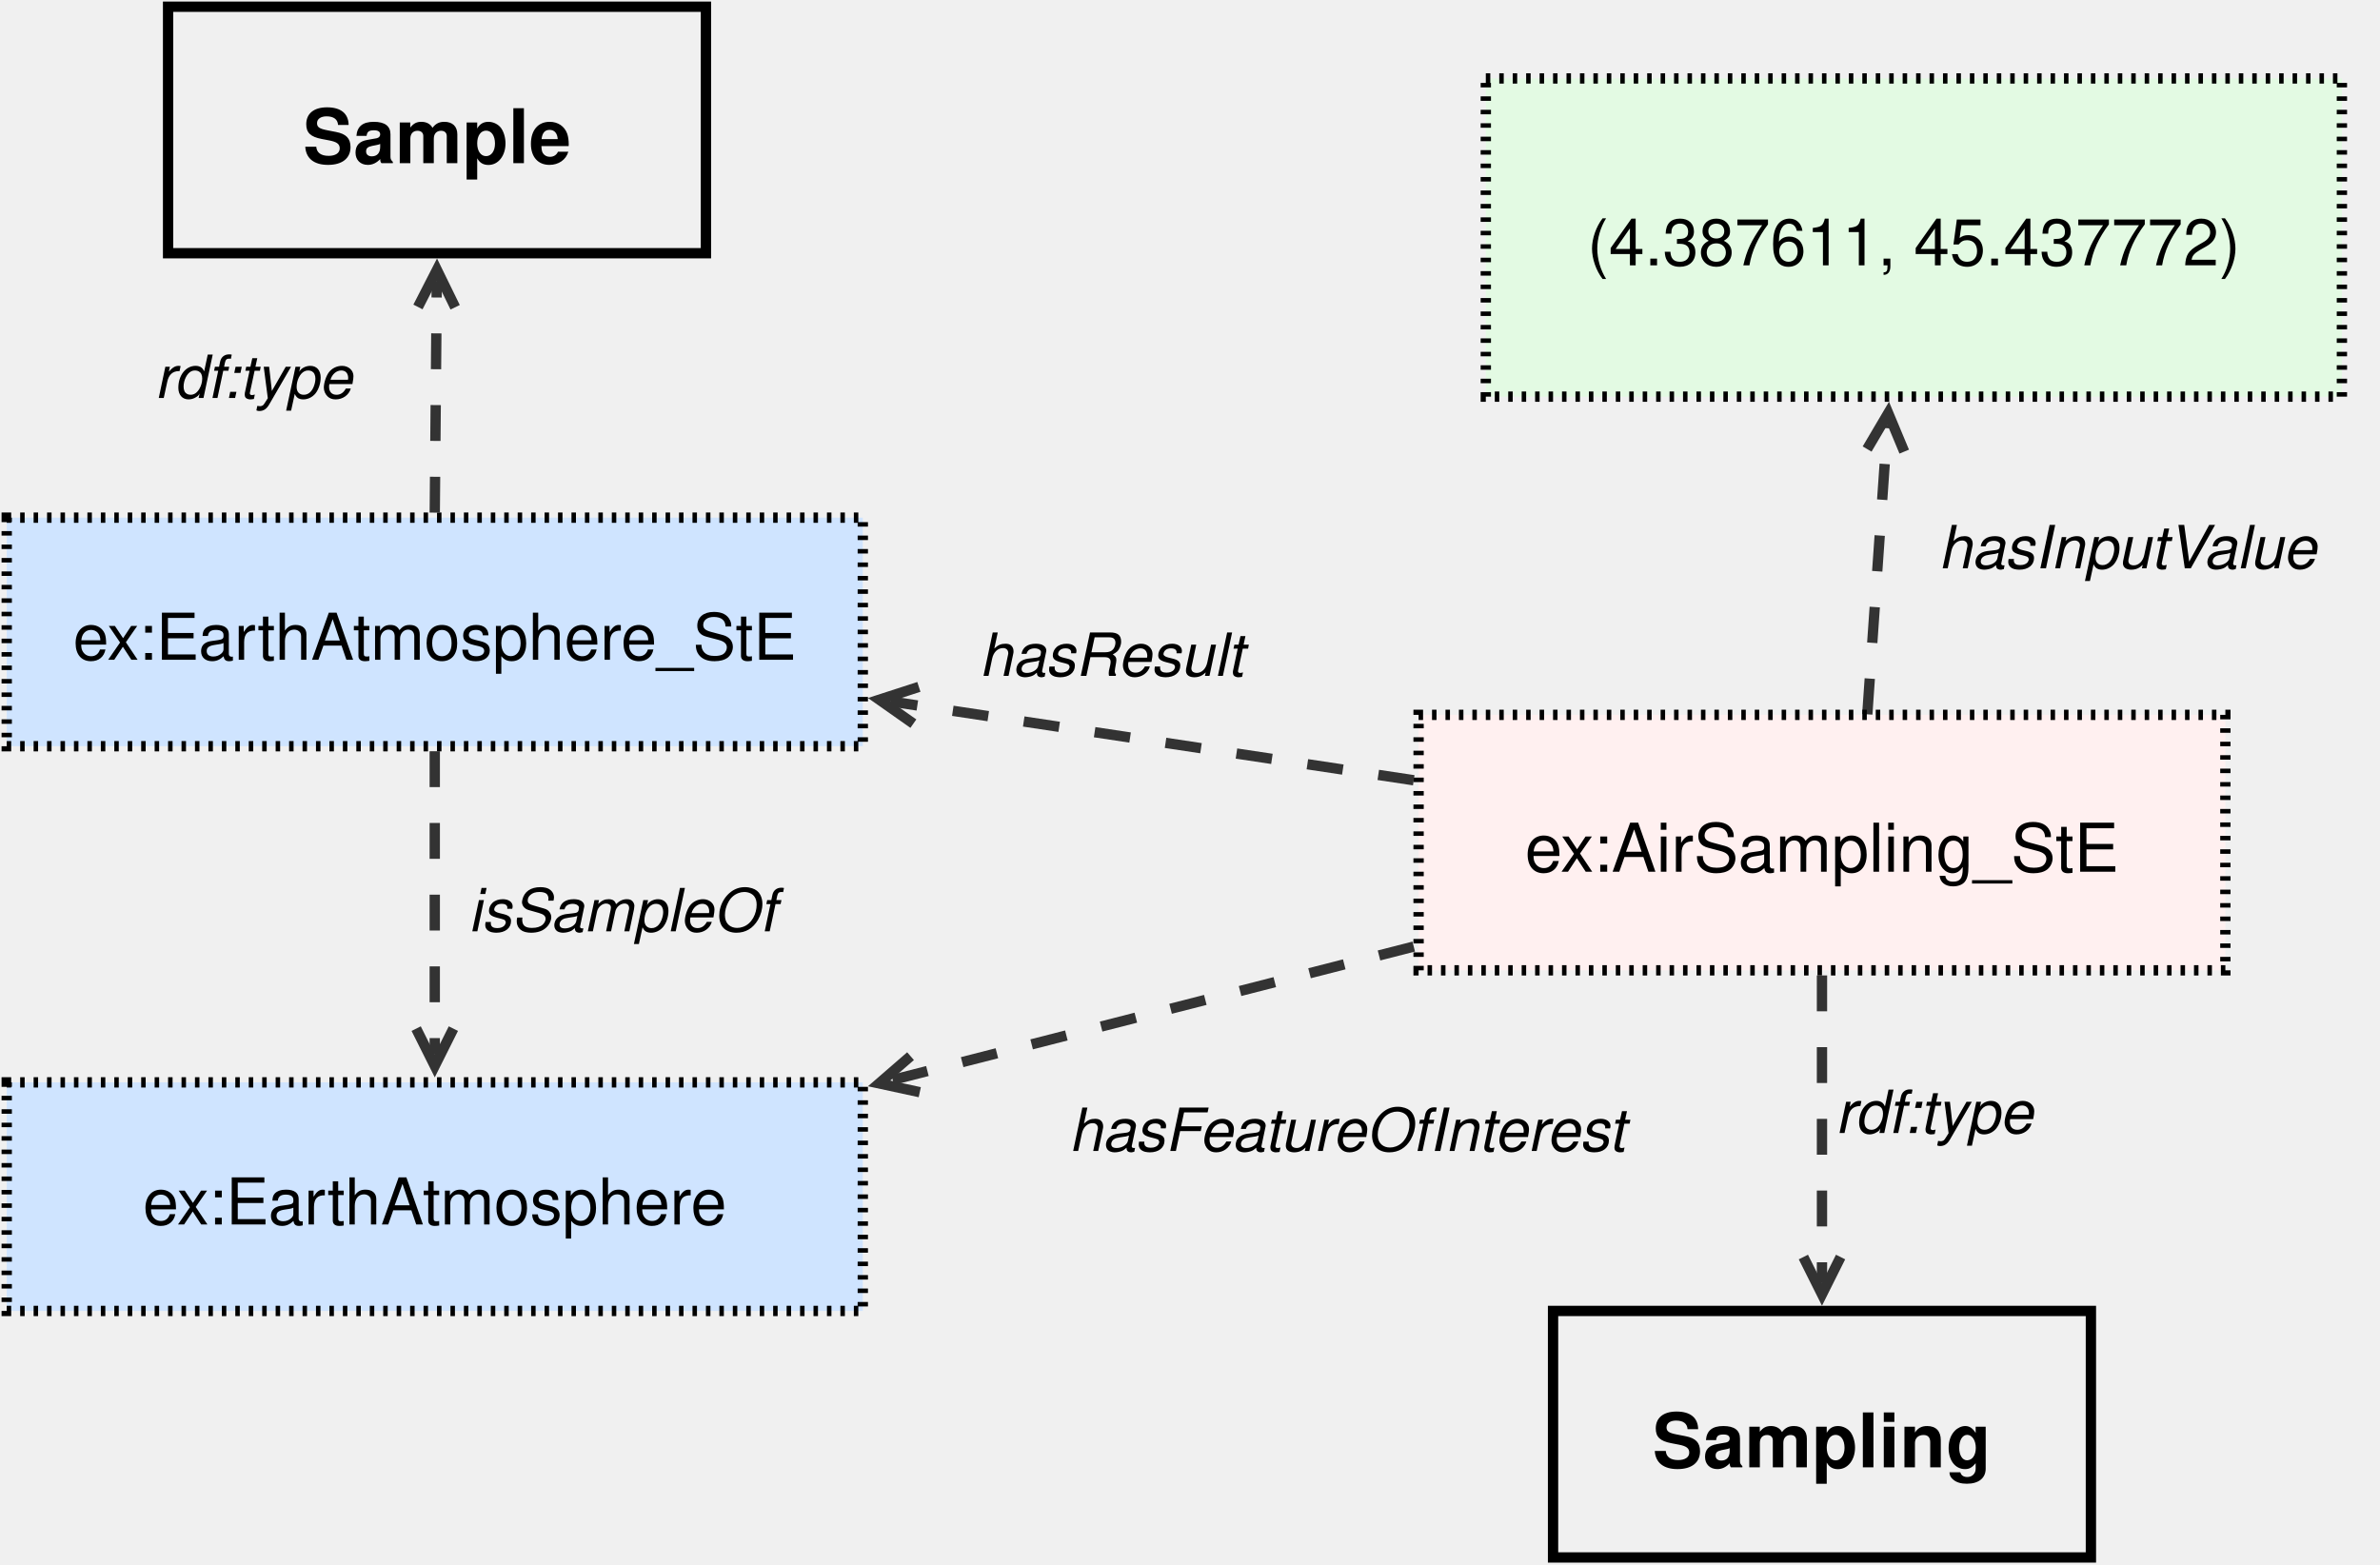
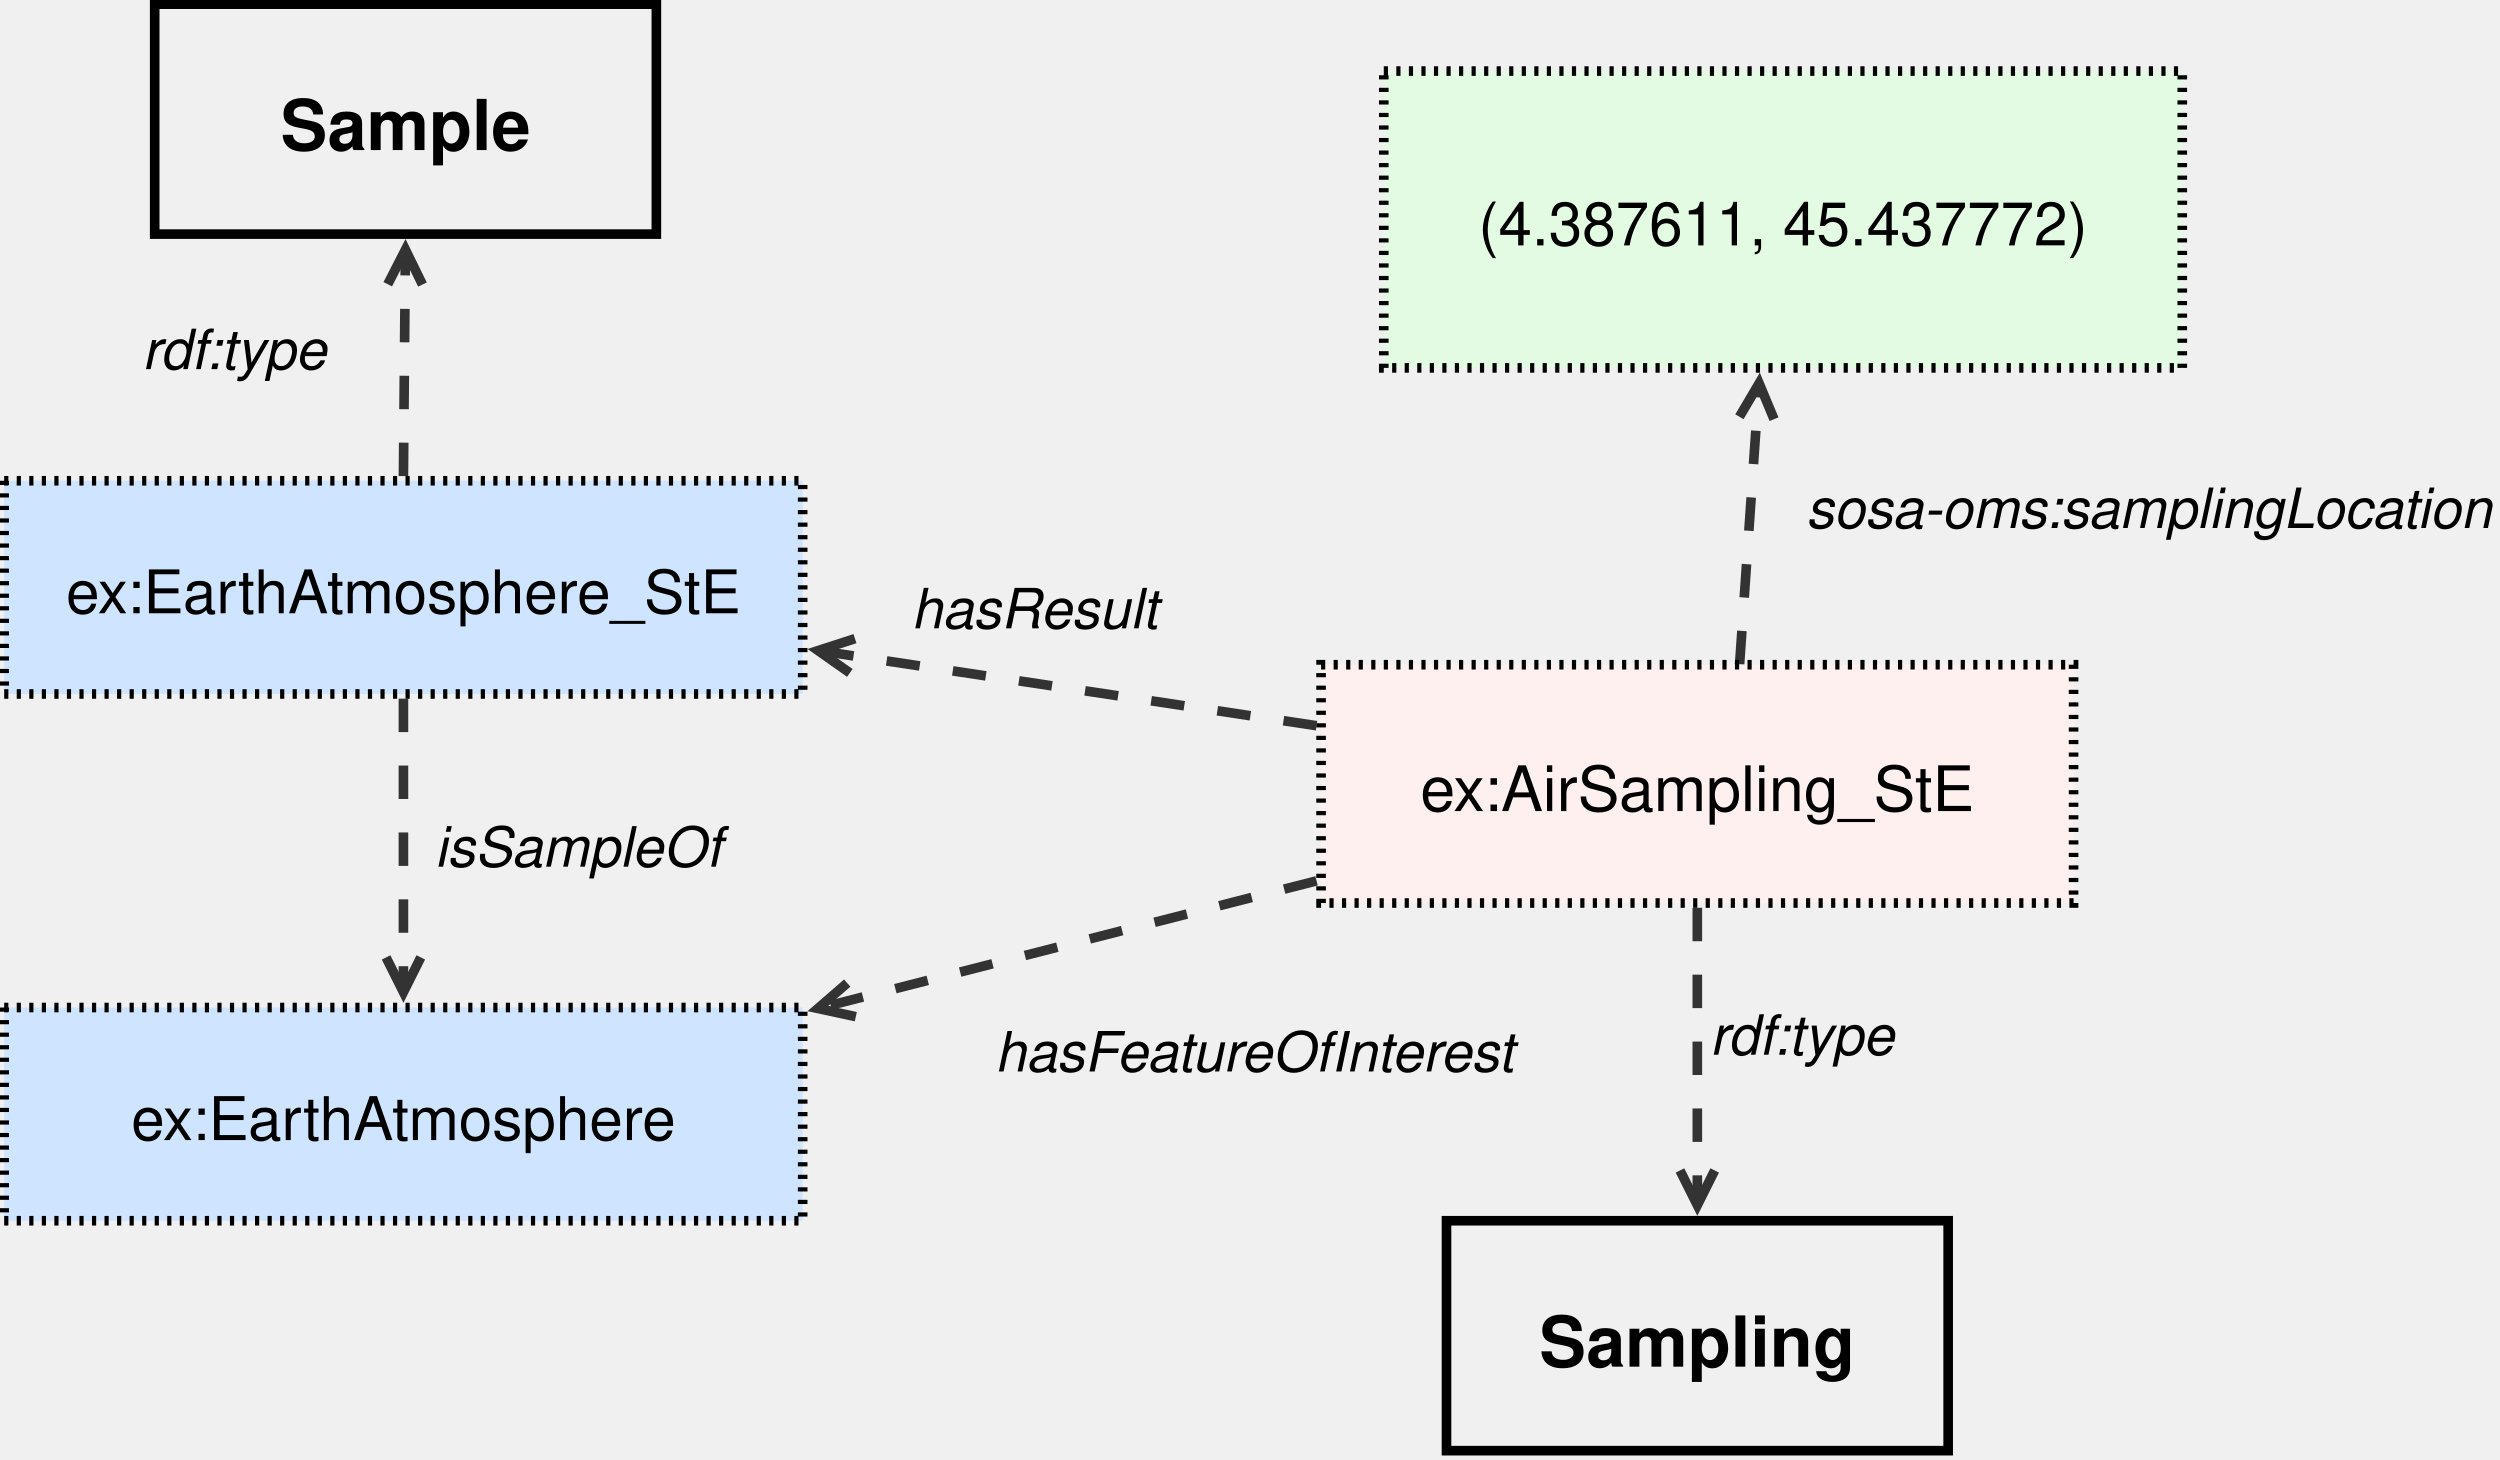
- <svg xmlns="http://www.w3.org/2000/svg" style="background: transparent; background-color: transparent; color-scheme: light dark;" version="1.1" width="531px" height="349px" viewBox="-0.5 -0.5 531 349" content="&lt;mxfile host=&quot;Electron&quot; agent=&quot;Mozilla/5.0 (Windows NT 10.0; Win64; x64) AppleWebKit/537.36 (KHTML, like Gecko) draw.io/28.0.4 Chrome/138.0.72.97 Electron/37.2.1 Safari/537.36&quot; version=&quot;28.0.4&quot;&gt;&#10;  &lt;diagram name=&quot;Page-1&quot; id=&quot;sWogWxQLk9Eq-poedyoj&quot;&gt;&#10;    &lt;mxGraphModel dx=&quot;1270&quot; dy=&quot;1784&quot; grid=&quot;1&quot; gridSize=&quot;10&quot; guides=&quot;1&quot; tooltips=&quot;1&quot; connect=&quot;1&quot; arrows=&quot;1&quot; fold=&quot;1&quot; page=&quot;1&quot; pageScale=&quot;1&quot; pageWidth=&quot;1169&quot; pageHeight=&quot;827&quot; math=&quot;0&quot; shadow=&quot;0&quot;&gt;&#10;      &lt;root&gt;&#10;        &lt;mxCell id=&quot;0&quot; /&gt;&#10;        &lt;mxCell id=&quot;1&quot; parent=&quot;0&quot; /&gt;&#10;        &lt;mxCell id=&quot;tXF84uA-3AjtQh023G1f-1&quot; value=&quot;&amp;lt;font&amp;gt;ex:EarthAtmosphere_StE&amp;lt;/font&amp;gt;&quot; style=&quot;html=1;overflow=block;blockSpacing=1;whiteSpace=wrap;fontSize=14.4;fontFamily=Helvetica;fontColor=default;align=center;spacing=0;strokeOpacity=100;fillOpacity=100;fillColor=#cfe4ff;dashed=1;fixDash=1;dashPattern=1 2;strokeWidth=2.3;convertToSvg=1;&quot; parent=&quot;1&quot; vertex=&quot;1&quot;&gt;&#10;          &lt;mxGeometry x=&quot;260&quot; y=&quot;-596&quot; width=&quot;191&quot; height=&quot;51&quot; as=&quot;geometry&quot; /&gt;&#10;        &lt;/mxCell&gt;&#10;        &lt;mxCell id=&quot;tXF84uA-3AjtQh023G1f-2&quot; value=&quot;Sample&quot; style=&quot;html=1;overflow=block;blockSpacing=1;whiteSpace=wrap;fontSize=16.8;fontColor=default;fontStyle=1;align=center;spacing=0;strokeOpacity=100;fillOpacity=0;fillColor=#000000;strokeWidth=2.3;convertToSvg=1;fontFamily=Helvetica;&quot; parent=&quot;1&quot; vertex=&quot;1&quot;&gt;&#10;          &lt;mxGeometry x=&quot;296&quot; y=&quot;-710&quot; width=&quot;120&quot; height=&quot;55&quot; as=&quot;geometry&quot; /&gt;&#10;        &lt;/mxCell&gt;&#10;        &lt;mxCell id=&quot;tXF84uA-3AjtQh023G1f-3&quot; value=&quot;rdf:type&quot; style=&quot;html=1;overflow=block;blockSpacing=1;whiteSpace=wrap;fontSize=13.3;fontStyle=2;align=left;spacing=3.8;verticalAlign=top;strokeColor=none;fillOpacity=0;fillColor=#ffffff;dashed=1;fixDash=1;dashPattern=16 6;strokeWidth=0;lucidId=A-tLJZ_WLiK6;fontColor=default;convertToSvg=1;fontFamily=Helvetica;&quot; parent=&quot;1&quot; vertex=&quot;1&quot;&gt;&#10;          &lt;mxGeometry x=&quot;290&quot; y=&quot;-638&quot; width=&quot;70&quot; height=&quot;28&quot; as=&quot;geometry&quot; /&gt;&#10;        &lt;/mxCell&gt;&#10;        &lt;mxCell id=&quot;tXF84uA-3AjtQh023G1f-4&quot; value=&quot;&quot; style=&quot;html=1;jettySize=18;whiteSpace=wrap;fontSize=13;strokeColor=#333333;strokeOpacity=100;dashed=1;fixDash=1;dashPattern=8 8;strokeWidth=2.3;rounded=0;startArrow=none;endArrow=open;exitX=0.5;exitY=-0.022;exitPerimeter=0;entryX=0.5;entryY=1.021;entryPerimeter=0;lucidId=A-tLlVsy8QA~;fontColor=default;convertToSvg=1;fontFamily=Helvetica;&quot; parent=&quot;1&quot; source=&quot;tXF84uA-3AjtQh023G1f-1&quot; target=&quot;tXF84uA-3AjtQh023G1f-2&quot; edge=&quot;1&quot;&gt;&#10;          &lt;mxGeometry width=&quot;100&quot; height=&quot;100&quot; relative=&quot;1&quot; as=&quot;geometry&quot;&gt;&#10;            &lt;Array as=&quot;points&quot; /&gt;&#10;          &lt;/mxGeometry&gt;&#10;        &lt;/mxCell&gt;&#10;        &lt;mxCell id=&quot;tXF84uA-3AjtQh023G1f-5&quot; value=&quot;&amp;lt;font&amp;gt;(4.388, 45.438)&amp;lt;/font&amp;gt;&quot; style=&quot;points=[[0.471,1.016,0]];html=1;overflow=block;blockSpacing=1;whiteSpace=wrap;fontSize=14.4;fontFamily=Helvetica;fontColor=default;align=center;spacing=0;strokeOpacity=100;fillOpacity=100;fillColor=#e3fae3;dashed=1;fixDash=1;dashPattern=1 2;strokeWidth=2.3;convertToSvg=1;&quot; parent=&quot;1&quot; vertex=&quot;1&quot;&gt;&#10;          &lt;mxGeometry x=&quot;590&quot; y=&quot;-694&quot; width=&quot;191&quot; height=&quot;71&quot; as=&quot;geometry&quot; /&gt;&#10;        &lt;/mxCell&gt;&#10;        &lt;mxCell id=&quot;tXF84uA-3AjtQh023G1f-6&quot; value=&quot;&quot; style=&quot;html=1;jettySize=18;whiteSpace=wrap;fontSize=13;strokeColor=#333333;strokeOpacity=100;dashed=1;fixDash=1;dashPattern=8 8;strokeWidth=2.3;rounded=0;startArrow=none;endArrow=open;exitX=0.55;exitY=0.278;exitPerimeter=0;entryX=0.471;entryY=1.016;entryPerimeter=0;lucidId=A-tLJ03LX-C-;fontColor=default;convertToSvg=1;fontFamily=Helvetica;&quot; parent=&quot;1&quot; source=&quot;tXF84uA-3AjtQh023G1f-11&quot; target=&quot;tXF84uA-3AjtQh023G1f-5&quot; edge=&quot;1&quot;&gt;&#10;          &lt;mxGeometry width=&quot;100&quot; height=&quot;100&quot; relative=&quot;1&quot; as=&quot;geometry&quot;&gt;&#10;            &lt;Array as=&quot;points&quot; /&gt;&#10;          &lt;/mxGeometry&gt;&#10;        &lt;/mxCell&gt;&#10;        &lt;mxCell id=&quot;tXF84uA-3AjtQh023G1f-7&quot; value=&quot;hasInputValue&quot; style=&quot;html=1;overflow=block;blockSpacing=1;whiteSpace=wrap;fontSize=13.3;fontStyle=2;align=left;spacing=3.8;verticalAlign=top;strokeColor=none;fillOpacity=0;fillColor=#ffffff;dashed=1;fixDash=1;dashPattern=16 6;strokeWidth=0;lucidId=A-tLXsr12cKE;fontColor=default;convertToSvg=1;fontFamily=Helvetica;&quot; parent=&quot;1&quot; vertex=&quot;1&quot;&gt;&#10;          &lt;mxGeometry x=&quot;688&quot; y=&quot;-600&quot; width=&quot;101&quot; height=&quot;24&quot; as=&quot;geometry&quot; /&gt;&#10;        &lt;/mxCell&gt;&#10;        &lt;mxCell id=&quot;tXF84uA-3AjtQh023G1f-8&quot; value=&quot;&amp;lt;font&amp;gt;ex:EarthAtmosphere&amp;lt;/font&amp;gt;&quot; style=&quot;html=1;overflow=block;blockSpacing=1;whiteSpace=wrap;fontSize=14.4;fontFamily=Helvetica;fontColor=default;align=center;spacing=0;strokeOpacity=100;fillOpacity=100;fillColor=#cfe4ff;dashed=1;fixDash=1;dashPattern=1 2;strokeWidth=2.3;convertToSvg=1;&quot; parent=&quot;1&quot; vertex=&quot;1&quot;&gt;&#10;          &lt;mxGeometry x=&quot;260&quot; y=&quot;-470&quot; width=&quot;191&quot; height=&quot;51&quot; as=&quot;geometry&quot; /&gt;&#10;        &lt;/mxCell&gt;&#10;        &lt;mxCell id=&quot;tXF84uA-3AjtQh023G1f-9&quot; value=&quot;&quot; style=&quot;html=1;jettySize=18;whiteSpace=wrap;fontSize=13;strokeColor=#333333;strokeOpacity=100;dashed=1;fixDash=1;dashPattern=8 8;strokeWidth=2.3;rounded=0;startArrow=none;endArrow=open;exitX=0.5;exitY=1.022;exitPerimeter=0;entryX=0.5;entryY=-0.022;entryPerimeter=0;lucidId=A-tL4dQTPhSz;fontColor=default;convertToSvg=1;fontFamily=Helvetica;&quot; parent=&quot;1&quot; source=&quot;tXF84uA-3AjtQh023G1f-1&quot; target=&quot;tXF84uA-3AjtQh023G1f-8&quot; edge=&quot;1&quot;&gt;&#10;          &lt;mxGeometry width=&quot;100&quot; height=&quot;100&quot; relative=&quot;1&quot; as=&quot;geometry&quot;&gt;&#10;            &lt;Array as=&quot;points&quot; /&gt;&#10;          &lt;/mxGeometry&gt;&#10;        &lt;/mxCell&gt;&#10;        &lt;mxCell id=&quot;tXF84uA-3AjtQh023G1f-10&quot; value=&quot;isSampleOf&quot; style=&quot;html=1;overflow=block;blockSpacing=1;whiteSpace=wrap;fontSize=13.3;fontStyle=2;align=left;spacing=3.8;verticalAlign=top;strokeColor=none;fillOpacity=0;fillColor=#ffffff;dashed=1;fixDash=1;dashPattern=16 6;strokeWidth=0;lucidId=A-tLC04_h~EB;fontColor=default;convertToSvg=1;fontFamily=Helvetica;&quot; parent=&quot;1&quot; vertex=&quot;1&quot;&gt;&#10;          &lt;mxGeometry x=&quot;360&quot; y=&quot;-519&quot; width=&quot;101&quot; height=&quot;24&quot; as=&quot;geometry&quot; /&gt;&#10;        &lt;/mxCell&gt;&#10;        &lt;mxCell id=&quot;tXF84uA-3AjtQh023G1f-11&quot; value=&quot;&amp;lt;font&amp;gt;ex:AirSampling_StE&amp;lt;/font&amp;gt;&quot; style=&quot;points=[[0.55,0.278,0]];html=1;overflow=block;blockSpacing=1;whiteSpace=wrap;fontSize=15;fontFamily=Helvetica;align=center;spacing=0;strokeOpacity=100;fillOpacity=100;fillColor=#fff0f0;dashed=1;fixDash=1;dashPattern=1 2;strokeWidth=2.3;fontColor=default;convertToSvg=1;&quot; parent=&quot;1&quot; vertex=&quot;1&quot;&gt;&#10;          &lt;mxGeometry x=&quot;575&quot; y=&quot;-552&quot; width=&quot;180&quot; height=&quot;57&quot; as=&quot;geometry&quot; /&gt;&#10;        &lt;/mxCell&gt;&#10;        &lt;mxCell id=&quot;tXF84uA-3AjtQh023G1f-12&quot; value=&quot;&quot; style=&quot;html=1;jettySize=18;whiteSpace=wrap;fontSize=13;strokeColor=#333333;strokeOpacity=100;dashed=1;fixDash=1;dashPattern=8 8;strokeWidth=2.3;rounded=0;startArrow=none;endArrow=open;exitX=-0.006;exitY=0.907;exitPerimeter=0;entryX=1.006;entryY=0.017;entryPerimeter=0;lucidId=m.tLpbR_ObS~;fontColor=default;convertToSvg=1;fontFamily=Helvetica;&quot; parent=&quot;1&quot; source=&quot;tXF84uA-3AjtQh023G1f-11&quot; target=&quot;tXF84uA-3AjtQh023G1f-8&quot; edge=&quot;1&quot;&gt;&#10;          &lt;mxGeometry width=&quot;100&quot; height=&quot;100&quot; relative=&quot;1&quot; as=&quot;geometry&quot;&gt;&#10;            &lt;Array as=&quot;points&quot; /&gt;&#10;          &lt;/mxGeometry&gt;&#10;        &lt;/mxCell&gt;&#10;        &lt;mxCell id=&quot;tXF84uA-3AjtQh023G1f-13&quot; value=&quot;&quot; style=&quot;html=1;jettySize=18;whiteSpace=wrap;fontSize=13;strokeColor=#333333;strokeOpacity=100;dashed=1;fixDash=1;dashPattern=8 8;strokeWidth=2.3;rounded=0;startArrow=none;endArrow=open;exitX=-0.006;exitY=0.256;exitPerimeter=0;entryX=1.006;entryY=0.789;entryPerimeter=0;lucidId=w.tLvAd8Xd-0;fontColor=default;convertToSvg=1;fontFamily=Helvetica;&quot; parent=&quot;1&quot; source=&quot;tXF84uA-3AjtQh023G1f-11&quot; target=&quot;tXF84uA-3AjtQh023G1f-1&quot; edge=&quot;1&quot;&gt;&#10;          &lt;mxGeometry width=&quot;100&quot; height=&quot;100&quot; relative=&quot;1&quot; as=&quot;geometry&quot;&gt;&#10;            &lt;Array as=&quot;points&quot; /&gt;&#10;          &lt;/mxGeometry&gt;&#10;        &lt;/mxCell&gt;&#10;        &lt;mxCell id=&quot;tXF84uA-3AjtQh023G1f-14&quot; value=&quot;hasFeatureOfInterest&quot; style=&quot;html=1;overflow=block;blockSpacing=1;whiteSpace=wrap;fontSize=13.3;fontStyle=2;align=left;spacing=3.8;verticalAlign=top;strokeColor=none;fillOpacity=0;fillColor=#ffffff;dashed=1;fixDash=1;dashPattern=16 6;strokeWidth=0;lucidId=J.tLM3dq~phv;fontColor=default;convertToSvg=1;fontFamily=Helvetica;&quot; parent=&quot;1&quot; vertex=&quot;1&quot;&gt;&#10;          &lt;mxGeometry x=&quot;494&quot; y=&quot;-470&quot; width=&quot;101&quot; height=&quot;24&quot; as=&quot;geometry&quot; /&gt;&#10;        &lt;/mxCell&gt;&#10;        &lt;mxCell id=&quot;tXF84uA-3AjtQh023G1f-15&quot; value=&quot;hasResult&quot; style=&quot;html=1;overflow=block;blockSpacing=1;whiteSpace=wrap;fontSize=13.3;fontStyle=2;align=left;spacing=3.8;verticalAlign=top;strokeColor=none;fillOpacity=0;fillColor=#ffffff;dashed=1;fixDash=1;dashPattern=16 6;strokeWidth=0;lucidId=W.tLqPjniz9z;fontColor=default;convertToSvg=1;fontFamily=Helvetica;&quot; parent=&quot;1&quot; vertex=&quot;1&quot;&gt;&#10;          &lt;mxGeometry x=&quot;474&quot; y=&quot;-576&quot; width=&quot;101&quot; height=&quot;24&quot; as=&quot;geometry&quot; /&gt;&#10;        &lt;/mxCell&gt;&#10;        &lt;mxCell id=&quot;tXF84uA-3AjtQh023G1f-16&quot; value=&quot;Sampling&quot; style=&quot;html=1;overflow=block;blockSpacing=1;whiteSpace=wrap;fontSize=16.8;fontColor=default;fontStyle=1;align=center;spacing=0;strokeOpacity=100;fillOpacity=0;fillColor=#000000;strokeWidth=2.3;convertToSvg=1;fontFamily=Helvetica;&quot; parent=&quot;1&quot; vertex=&quot;1&quot;&gt;&#10;          &lt;mxGeometry x=&quot;605&quot; y=&quot;-419&quot; width=&quot;120&quot; height=&quot;55&quot; as=&quot;geometry&quot; /&gt;&#10;        &lt;/mxCell&gt;&#10;        &lt;mxCell id=&quot;tXF84uA-3AjtQh023G1f-17&quot; value=&quot;&quot; style=&quot;html=1;jettySize=18;whiteSpace=wrap;fontSize=13;strokeColor=#333333;strokeOpacity=100;dashed=1;fixDash=1;dashPattern=8 8;strokeWidth=2.3;rounded=0;startArrow=none;endArrow=open;exitX=0.5;exitY=1.02;exitPerimeter=0;entryX=0.5;entryY=-0.021;entryPerimeter=0;lucidId=LuNLk8hMXrsJ;fontColor=default;convertToSvg=1;fontFamily=Helvetica;&quot; parent=&quot;1&quot; source=&quot;tXF84uA-3AjtQh023G1f-11&quot; target=&quot;tXF84uA-3AjtQh023G1f-16&quot; edge=&quot;1&quot;&gt;&#10;          &lt;mxGeometry width=&quot;100&quot; height=&quot;100&quot; relative=&quot;1&quot; as=&quot;geometry&quot;&gt;&#10;            &lt;Array as=&quot;points&quot; /&gt;&#10;          &lt;/mxGeometry&gt;&#10;        &lt;/mxCell&gt;&#10;        &lt;mxCell id=&quot;tXF84uA-3AjtQh023G1f-18&quot; value=&quot;rdf:type&quot; style=&quot;html=1;overflow=block;blockSpacing=1;whiteSpace=wrap;fontSize=13.3;fontStyle=2;align=left;spacing=3.8;verticalAlign=top;strokeColor=none;fillOpacity=0;fillColor=#ffffff;dashed=1;fixDash=1;dashPattern=16 6;strokeWidth=0;lucidId=LuNLHJXEgmcY;fontColor=default;convertToSvg=1;fontFamily=Helvetica;&quot; parent=&quot;1&quot; vertex=&quot;1&quot;&gt;&#10;          &lt;mxGeometry x=&quot;665&quot; y=&quot;-474&quot; width=&quot;70&quot; height=&quot;28&quot; as=&quot;geometry&quot; /&gt;&#10;        &lt;/mxCell&gt;&#10;      &lt;/root&gt;&#10;    &lt;/mxGraphModel&gt;&#10;  &lt;/diagram&gt;&#10;&lt;/mxfile&gt;&#10;">
+ <svg xmlns="http://www.w3.org/2000/svg" style="background: transparent; background-color: transparent; color-scheme: light dark;" version="1.1" width="598px" height="349px" viewBox="0 0 598 349" content="&lt;mxfile host=&quot;Electron&quot; agent=&quot;Mozilla/5.0 (Windows NT 10.0; Win64; x64) AppleWebKit/537.36 (KHTML, like Gecko) draw.io/28.0.4 Chrome/138.0.72.97 Electron/37.2.1 Safari/537.36&quot;&gt;&#10;  &lt;diagram name=&quot;Page-1&quot; id=&quot;sWogWxQLk9Eq-poedyoj&quot;&gt;&#10;    &lt;mxGraphModel dx=&quot;1078&quot; dy=&quot;1492&quot; grid=&quot;1&quot; gridSize=&quot;10&quot; guides=&quot;1&quot; tooltips=&quot;1&quot; connect=&quot;1&quot; arrows=&quot;1&quot; fold=&quot;1&quot; page=&quot;1&quot; pageScale=&quot;1&quot; pageWidth=&quot;1169&quot; pageHeight=&quot;827&quot; math=&quot;0&quot; shadow=&quot;0&quot;&gt;&#10;      &lt;root&gt;&#10;        &lt;mxCell id=&quot;0&quot; /&gt;&#10;        &lt;mxCell id=&quot;1&quot; parent=&quot;0&quot; /&gt;&#10;        &lt;mxCell id=&quot;tXF84uA-3AjtQh023G1f-1&quot; parent=&quot;1&quot; style=&quot;html=1;overflow=block;blockSpacing=1;whiteSpace=wrap;fontSize=14.4;fontFamily=Helvetica;fontColor=default;align=center;spacing=0;strokeOpacity=100;fillOpacity=100;fillColor=#cfe4ff;dashed=1;fixDash=1;dashPattern=1 2;strokeWidth=2.3;convertToSvg=1;&quot; value=&quot;&amp;lt;font&amp;gt;ex:EarthAtmosphere_StE&amp;lt;/font&amp;gt;&quot; vertex=&quot;1&quot;&gt;&#10;          &lt;mxGeometry height=&quot;51&quot; width=&quot;191&quot; x=&quot;260&quot; y=&quot;-596&quot; as=&quot;geometry&quot; /&gt;&#10;        &lt;/mxCell&gt;&#10;        &lt;mxCell id=&quot;tXF84uA-3AjtQh023G1f-2&quot; parent=&quot;1&quot; style=&quot;html=1;overflow=block;blockSpacing=1;whiteSpace=wrap;fontSize=16.8;fontColor=default;fontStyle=1;align=center;spacing=0;strokeOpacity=100;fillOpacity=0;fillColor=#000000;strokeWidth=2.3;convertToSvg=1;fontFamily=Helvetica;&quot; value=&quot;Sample&quot; vertex=&quot;1&quot;&gt;&#10;          &lt;mxGeometry height=&quot;55&quot; width=&quot;120&quot; x=&quot;296&quot; y=&quot;-710&quot; as=&quot;geometry&quot; /&gt;&#10;        &lt;/mxCell&gt;&#10;        &lt;mxCell id=&quot;tXF84uA-3AjtQh023G1f-3&quot; parent=&quot;1&quot; style=&quot;html=1;overflow=block;blockSpacing=1;whiteSpace=wrap;fontSize=13.3;fontStyle=2;align=left;spacing=3.8;verticalAlign=top;strokeColor=none;fillOpacity=0;fillColor=#ffffff;dashed=1;fixDash=1;dashPattern=16 6;strokeWidth=0;lucidId=A-tLJZ_WLiK6;fontColor=default;convertToSvg=1;fontFamily=Helvetica;&quot; value=&quot;rdf:type&quot; vertex=&quot;1&quot;&gt;&#10;          &lt;mxGeometry height=&quot;28&quot; width=&quot;70&quot; x=&quot;290&quot; y=&quot;-638&quot; as=&quot;geometry&quot; /&gt;&#10;        &lt;/mxCell&gt;&#10;        &lt;mxCell id=&quot;tXF84uA-3AjtQh023G1f-4&quot; edge=&quot;1&quot; parent=&quot;1&quot; source=&quot;tXF84uA-3AjtQh023G1f-1&quot; style=&quot;html=1;jettySize=18;whiteSpace=wrap;fontSize=13;strokeColor=#333333;strokeOpacity=100;dashed=1;fixDash=1;dashPattern=8 8;strokeWidth=2.3;rounded=0;startArrow=none;endArrow=open;exitX=0.5;exitY=-0.022;exitPerimeter=0;entryX=0.5;entryY=1.021;entryPerimeter=0;lucidId=A-tLlVsy8QA~;fontColor=default;convertToSvg=1;fontFamily=Helvetica;&quot; target=&quot;tXF84uA-3AjtQh023G1f-2&quot; value=&quot;&quot;&gt;&#10;          &lt;mxGeometry height=&quot;100&quot; relative=&quot;1&quot; width=&quot;100&quot; as=&quot;geometry&quot;&gt;&#10;            &lt;Array as=&quot;points&quot; /&gt;&#10;          &lt;/mxGeometry&gt;&#10;        &lt;/mxCell&gt;&#10;        &lt;mxCell id=&quot;tXF84uA-3AjtQh023G1f-5&quot; parent=&quot;1&quot; style=&quot;points=[[0.471,1.016,0]];html=1;overflow=block;blockSpacing=1;whiteSpace=wrap;fontSize=14.4;fontFamily=Helvetica;fontColor=default;align=center;spacing=0;strokeOpacity=100;fillOpacity=100;fillColor=#e3fae3;dashed=1;fixDash=1;dashPattern=1 2;strokeWidth=2.3;convertToSvg=1;&quot; value=&quot;&amp;lt;font&amp;gt;(4.388, 45.438)&amp;lt;/font&amp;gt;&quot; vertex=&quot;1&quot;&gt;&#10;          &lt;mxGeometry height=&quot;71&quot; width=&quot;191&quot; x=&quot;590&quot; y=&quot;-694&quot; as=&quot;geometry&quot; /&gt;&#10;        &lt;/mxCell&gt;&#10;        &lt;mxCell id=&quot;tXF84uA-3AjtQh023G1f-6&quot; edge=&quot;1&quot; parent=&quot;1&quot; source=&quot;tXF84uA-3AjtQh023G1f-11&quot; style=&quot;html=1;jettySize=18;whiteSpace=wrap;fontSize=13;strokeColor=#333333;strokeOpacity=100;dashed=1;fixDash=1;dashPattern=8 8;strokeWidth=2.3;rounded=0;startArrow=none;endArrow=open;exitX=0.55;exitY=0.278;exitPerimeter=0;entryX=0.471;entryY=1.016;entryPerimeter=0;lucidId=A-tLJ03LX-C-;fontColor=default;convertToSvg=1;fontFamily=Helvetica;&quot; target=&quot;tXF84uA-3AjtQh023G1f-5&quot; value=&quot;&quot;&gt;&#10;          &lt;mxGeometry height=&quot;100&quot; relative=&quot;1&quot; width=&quot;100&quot; as=&quot;geometry&quot;&gt;&#10;            &lt;Array as=&quot;points&quot; /&gt;&#10;          &lt;/mxGeometry&gt;&#10;        &lt;/mxCell&gt;&#10;        &lt;mxCell id=&quot;tXF84uA-3AjtQh023G1f-7&quot; parent=&quot;1&quot; style=&quot;html=1;overflow=block;blockSpacing=1;whiteSpace=wrap;fontSize=13.3;fontStyle=2;align=left;spacing=3.8;verticalAlign=top;strokeColor=none;fillOpacity=0;fillColor=#ffffff;dashed=1;fixDash=1;dashPattern=16 6;strokeWidth=0;lucidId=A-tLXsr12cKE;fontColor=default;convertToSvg=1;fontFamily=Helvetica;&quot; value=&quot;sosa-oms:samplingLocation&quot; vertex=&quot;1&quot;&gt;&#10;          &lt;mxGeometry height=&quot;24&quot; width=&quot;101&quot; x=&quot;688&quot; y=&quot;-600&quot; as=&quot;geometry&quot; /&gt;&#10;        &lt;/mxCell&gt;&#10;        &lt;mxCell id=&quot;tXF84uA-3AjtQh023G1f-8&quot; parent=&quot;1&quot; style=&quot;html=1;overflow=block;blockSpacing=1;whiteSpace=wrap;fontSize=14.4;fontFamily=Helvetica;fontColor=default;align=center;spacing=0;strokeOpacity=100;fillOpacity=100;fillColor=#cfe4ff;dashed=1;fixDash=1;dashPattern=1 2;strokeWidth=2.3;convertToSvg=1;&quot; value=&quot;&amp;lt;font&amp;gt;ex:EarthAtmosphere&amp;lt;/font&amp;gt;&quot; vertex=&quot;1&quot;&gt;&#10;          &lt;mxGeometry height=&quot;51&quot; width=&quot;191&quot; x=&quot;260&quot; y=&quot;-470&quot; as=&quot;geometry&quot; /&gt;&#10;        &lt;/mxCell&gt;&#10;        &lt;mxCell id=&quot;tXF84uA-3AjtQh023G1f-9&quot; edge=&quot;1&quot; parent=&quot;1&quot; source=&quot;tXF84uA-3AjtQh023G1f-1&quot; style=&quot;html=1;jettySize=18;whiteSpace=wrap;fontSize=13;strokeColor=#333333;strokeOpacity=100;dashed=1;fixDash=1;dashPattern=8 8;strokeWidth=2.3;rounded=0;startArrow=none;endArrow=open;exitX=0.5;exitY=1.022;exitPerimeter=0;entryX=0.5;entryY=-0.022;entryPerimeter=0;lucidId=A-tL4dQTPhSz;fontColor=default;convertToSvg=1;fontFamily=Helvetica;&quot; target=&quot;tXF84uA-3AjtQh023G1f-8&quot; value=&quot;&quot;&gt;&#10;          &lt;mxGeometry height=&quot;100&quot; relative=&quot;1&quot; width=&quot;100&quot; as=&quot;geometry&quot;&gt;&#10;            &lt;Array as=&quot;points&quot; /&gt;&#10;          &lt;/mxGeometry&gt;&#10;        &lt;/mxCell&gt;&#10;        &lt;mxCell id=&quot;tXF84uA-3AjtQh023G1f-10&quot; parent=&quot;1&quot; style=&quot;html=1;overflow=block;blockSpacing=1;whiteSpace=wrap;fontSize=13.3;fontStyle=2;align=left;spacing=3.8;verticalAlign=top;strokeColor=none;fillOpacity=0;fillColor=#ffffff;dashed=1;fixDash=1;dashPattern=16 6;strokeWidth=0;lucidId=A-tLC04_h~EB;fontColor=default;convertToSvg=1;fontFamily=Helvetica;&quot; value=&quot;isSampleOf&quot; vertex=&quot;1&quot;&gt;&#10;          &lt;mxGeometry height=&quot;24&quot; width=&quot;101&quot; x=&quot;360&quot; y=&quot;-519&quot; as=&quot;geometry&quot; /&gt;&#10;        &lt;/mxCell&gt;&#10;        &lt;mxCell id=&quot;tXF84uA-3AjtQh023G1f-11&quot; parent=&quot;1&quot; style=&quot;points=[[0.55,0.278,0]];html=1;overflow=block;blockSpacing=1;whiteSpace=wrap;fontSize=15;fontFamily=Helvetica;align=center;spacing=0;strokeOpacity=100;fillOpacity=100;fillColor=#fff0f0;dashed=1;fixDash=1;dashPattern=1 2;strokeWidth=2.3;fontColor=default;convertToSvg=1;&quot; value=&quot;&amp;lt;font&amp;gt;ex:AirSampling_StE&amp;lt;/font&amp;gt;&quot; vertex=&quot;1&quot;&gt;&#10;          &lt;mxGeometry height=&quot;57&quot; width=&quot;180&quot; x=&quot;575&quot; y=&quot;-552&quot; as=&quot;geometry&quot; /&gt;&#10;        &lt;/mxCell&gt;&#10;        &lt;mxCell id=&quot;tXF84uA-3AjtQh023G1f-12&quot; edge=&quot;1&quot; parent=&quot;1&quot; source=&quot;tXF84uA-3AjtQh023G1f-11&quot; style=&quot;html=1;jettySize=18;whiteSpace=wrap;fontSize=13;strokeColor=#333333;strokeOpacity=100;dashed=1;fixDash=1;dashPattern=8 8;strokeWidth=2.3;rounded=0;startArrow=none;endArrow=open;exitX=-0.006;exitY=0.907;exitPerimeter=0;entryX=1.006;entryY=0.017;entryPerimeter=0;lucidId=m.tLpbR_ObS~;fontColor=default;convertToSvg=1;fontFamily=Helvetica;&quot; target=&quot;tXF84uA-3AjtQh023G1f-8&quot; value=&quot;&quot;&gt;&#10;          &lt;mxGeometry height=&quot;100&quot; relative=&quot;1&quot; width=&quot;100&quot; as=&quot;geometry&quot;&gt;&#10;            &lt;Array as=&quot;points&quot; /&gt;&#10;          &lt;/mxGeometry&gt;&#10;        &lt;/mxCell&gt;&#10;        &lt;mxCell id=&quot;tXF84uA-3AjtQh023G1f-13&quot; edge=&quot;1&quot; parent=&quot;1&quot; source=&quot;tXF84uA-3AjtQh023G1f-11&quot; style=&quot;html=1;jettySize=18;whiteSpace=wrap;fontSize=13;strokeColor=#333333;strokeOpacity=100;dashed=1;fixDash=1;dashPattern=8 8;strokeWidth=2.3;rounded=0;startArrow=none;endArrow=open;exitX=-0.006;exitY=0.256;exitPerimeter=0;entryX=1.006;entryY=0.789;entryPerimeter=0;lucidId=w.tLvAd8Xd-0;fontColor=default;convertToSvg=1;fontFamily=Helvetica;&quot; target=&quot;tXF84uA-3AjtQh023G1f-1&quot; value=&quot;&quot;&gt;&#10;          &lt;mxGeometry height=&quot;100&quot; relative=&quot;1&quot; width=&quot;100&quot; as=&quot;geometry&quot;&gt;&#10;            &lt;Array as=&quot;points&quot; /&gt;&#10;          &lt;/mxGeometry&gt;&#10;        &lt;/mxCell&gt;&#10;        &lt;mxCell id=&quot;tXF84uA-3AjtQh023G1f-14&quot; parent=&quot;1&quot; style=&quot;html=1;overflow=block;blockSpacing=1;whiteSpace=wrap;fontSize=13.3;fontStyle=2;align=left;spacing=3.8;verticalAlign=top;strokeColor=none;fillOpacity=0;fillColor=#ffffff;dashed=1;fixDash=1;dashPattern=16 6;strokeWidth=0;lucidId=J.tLM3dq~phv;fontColor=default;convertToSvg=1;fontFamily=Helvetica;&quot; value=&quot;hasFeatureOfInterest&quot; vertex=&quot;1&quot;&gt;&#10;          &lt;mxGeometry height=&quot;24&quot; width=&quot;101&quot; x=&quot;494&quot; y=&quot;-470&quot; as=&quot;geometry&quot; /&gt;&#10;        &lt;/mxCell&gt;&#10;        &lt;mxCell id=&quot;tXF84uA-3AjtQh023G1f-15&quot; parent=&quot;1&quot; style=&quot;html=1;overflow=block;blockSpacing=1;whiteSpace=wrap;fontSize=13.3;fontStyle=2;align=left;spacing=3.8;verticalAlign=top;strokeColor=none;fillOpacity=0;fillColor=#ffffff;dashed=1;fixDash=1;dashPattern=16 6;strokeWidth=0;lucidId=W.tLqPjniz9z;fontColor=default;convertToSvg=1;fontFamily=Helvetica;&quot; value=&quot;hasResult&quot; vertex=&quot;1&quot;&gt;&#10;          &lt;mxGeometry height=&quot;24&quot; width=&quot;101&quot; x=&quot;474&quot; y=&quot;-576&quot; as=&quot;geometry&quot; /&gt;&#10;        &lt;/mxCell&gt;&#10;        &lt;mxCell id=&quot;tXF84uA-3AjtQh023G1f-16&quot; parent=&quot;1&quot; style=&quot;html=1;overflow=block;blockSpacing=1;whiteSpace=wrap;fontSize=16.8;fontColor=default;fontStyle=1;align=center;spacing=0;strokeOpacity=100;fillOpacity=0;fillColor=#000000;strokeWidth=2.3;convertToSvg=1;fontFamily=Helvetica;&quot; value=&quot;Sampling&quot; vertex=&quot;1&quot;&gt;&#10;          &lt;mxGeometry height=&quot;55&quot; width=&quot;120&quot; x=&quot;605&quot; y=&quot;-419&quot; as=&quot;geometry&quot; /&gt;&#10;        &lt;/mxCell&gt;&#10;        &lt;mxCell id=&quot;tXF84uA-3AjtQh023G1f-17&quot; edge=&quot;1&quot; parent=&quot;1&quot; source=&quot;tXF84uA-3AjtQh023G1f-11&quot; style=&quot;html=1;jettySize=18;whiteSpace=wrap;fontSize=13;strokeColor=#333333;strokeOpacity=100;dashed=1;fixDash=1;dashPattern=8 8;strokeWidth=2.3;rounded=0;startArrow=none;endArrow=open;exitX=0.5;exitY=1.02;exitPerimeter=0;entryX=0.5;entryY=-0.021;entryPerimeter=0;lucidId=LuNLk8hMXrsJ;fontColor=default;convertToSvg=1;fontFamily=Helvetica;&quot; target=&quot;tXF84uA-3AjtQh023G1f-16&quot; value=&quot;&quot;&gt;&#10;          &lt;mxGeometry height=&quot;100&quot; relative=&quot;1&quot; width=&quot;100&quot; as=&quot;geometry&quot;&gt;&#10;            &lt;Array as=&quot;points&quot; /&gt;&#10;          &lt;/mxGeometry&gt;&#10;        &lt;/mxCell&gt;&#10;        &lt;mxCell id=&quot;tXF84uA-3AjtQh023G1f-18&quot; parent=&quot;1&quot; style=&quot;html=1;overflow=block;blockSpacing=1;whiteSpace=wrap;fontSize=13.3;fontStyle=2;align=left;spacing=3.8;verticalAlign=top;strokeColor=none;fillOpacity=0;fillColor=#ffffff;dashed=1;fixDash=1;dashPattern=16 6;strokeWidth=0;lucidId=LuNLHJXEgmcY;fontColor=default;convertToSvg=1;fontFamily=Helvetica;&quot; value=&quot;rdf:type&quot; vertex=&quot;1&quot;&gt;&#10;          &lt;mxGeometry height=&quot;28&quot; width=&quot;70&quot; x=&quot;665&quot; y=&quot;-474&quot; as=&quot;geometry&quot; /&gt;&#10;        &lt;/mxCell&gt;&#10;      &lt;/root&gt;&#10;    &lt;/mxGraphModel&gt;&#10;  &lt;/diagram&gt;&#10;&lt;/mxfile&gt;&#10;">
  <defs />
  <g>
    <g data-cell-id="0">
      <g data-cell-id="1">
        <g data-cell-id="tXF84uA-3AjtQh023G1f-1">
          <g>
            <rect x="1" y="115" width="191" height="51" fill="#cfe4ff" stroke="#000000" stroke-width="2.3" stroke-dasharray="1 2" pointer-events="all" style="fill: rgb(207, 228, 255); stroke: light-dark(rgb(0, 0, 0), rgb(255, 255, 255));" />
          </g>
          <g>
            <g fill="#000000" font-family="Helvetica" text-anchor="middle" font-size="14.4px" style="fill: light-dark(rgb(0, 0, 0), rgb(255, 255, 255));">
-               <text x="96.5" y="146.7">
-                 <tspan>
-                   <tspan>ex:EarthAtmosphere_StE</tspan>
-                 </tspan>
-               </text>
+               <g transform="translate(96.5,146.7) scale(1)">
+                 <text>
+                   <tspan>
+                     <tspan>ex:EarthAtmosphere_StE</tspan>
+                   </tspan>
+                 </text>
+               </g>
            </g>
          </g>
        </g>
        <g data-cell-id="tXF84uA-3AjtQh023G1f-2">
          <g>
            <rect x="37" y="1" width="120" height="55" fill-opacity="0" fill="#000000" stroke="#000000" stroke-width="2.3" pointer-events="all" style="fill: rgb(0, 0, 0); stroke: light-dark(rgb(0, 0, 0), rgb(255, 255, 255));" />
          </g>
          <g>
            <g fill="#000000" font-family="Helvetica" font-weight="bold" text-anchor="middle" font-size="16.8px" style="fill: light-dark(rgb(0, 0, 0), rgb(255, 255, 255));">
-               <text x="97" y="35.9">
-                 <tspan>Sample</tspan>
-               </text>
+               <g transform="translate(97,35.9) scale(1)">
+                 <text>
+                   <tspan>Sample</tspan>
+                 </text>
+               </g>
            </g>
          </g>
        </g>
        <g data-cell-id="tXF84uA-3AjtQh023G1f-3">
-           <g>
+           <g transform="translate(0.5,0.5)">
            <rect x="31" y="73" width="70" height="28" fill-opacity="0" fill="#ffffff" stroke="none" pointer-events="all" style="fill: rgb(255, 255, 255);" />
          </g>
          <g>
-             <g fill="#000000" font-family="Helvetica" font-style="italic" font-size="13.3px" style="fill: light-dark(rgb(0, 0, 0), rgb(255, 255, 255));">
-               <text x="34" y="88.3">
-                 <tspan>rdf:type</tspan>
-               </text>
+             <g fill="#000000" font-family="Helvetica" font-style="italic" text-anchor="start" font-size="13.3px" style="fill: light-dark(rgb(0, 0, 0), rgb(255, 255, 255));">
+               <g transform="translate(34,88.3) scale(1)">
+                 <text>
+                   <tspan>rdf:type</tspan>
+                 </text>
+               </g>
            </g>
          </g>
        </g>
        <g data-cell-id="tXF84uA-3AjtQh023G1f-4">
          <g>
            <path d="M 96.5 113.88 L 96.95 62.3" fill="none" stroke="#333333" stroke-width="2.3" stroke-miterlimit="10" stroke-dasharray="8 8" pointer-events="stroke" style="stroke: rgb(51, 51, 51);" />
            <path d="M 101.05 68.06 L 96.98 59.73 L 92.75 67.99" fill="none" stroke="#333333" stroke-width="2.3" stroke-miterlimit="10" pointer-events="all" style="stroke: rgb(51, 51, 51);" />
          </g>
        </g>
        <g data-cell-id="tXF84uA-3AjtQh023G1f-5">
          <g>
            <rect x="331" y="17" width="191" height="71" fill="#e3fae3" stroke="#000000" stroke-width="2.3" stroke-dasharray="1 2" pointer-events="all" style="fill: rgb(227, 250, 227); stroke: light-dark(rgb(0, 0, 0), rgb(255, 255, 255));" />
          </g>
          <g>
            <g fill="#000000" font-family="Helvetica" text-anchor="middle" font-size="14.4px" style="fill: light-dark(rgb(0, 0, 0), rgb(255, 255, 255));">
-               <text x="426.5" y="58.7">
-                 <tspan>
-                   <tspan>(4.387611, 45.437772)</tspan>
-                 </tspan>
-               </text>
+               <g transform="translate(426.5,58.7) scale(1)">
+                 <text>
+                   <tspan>
+                     <tspan>(4.387611, 45.437772)</tspan>
+                   </tspan>
+                 </text>
+               </g>
            </g>
          </g>
        </g>
        <g data-cell-id="tXF84uA-3AjtQh023G1f-6">
          <g>
            <path d="M 415 174.85 L 420.6 94.27" fill="none" stroke="#333333" stroke-width="2.3" stroke-miterlimit="10" stroke-dasharray="8 8" pointer-events="stroke" style="stroke: rgb(51, 51, 51);" />
            <path d="M 424.35 100.27 L 420.78 91.7 L 416.07 99.69" fill="none" stroke="#333333" stroke-width="2.3" stroke-miterlimit="10" pointer-events="all" style="stroke: rgb(51, 51, 51);" />
          </g>
        </g>
        <g data-cell-id="tXF84uA-3AjtQh023G1f-7">
-           <g>
+           <g transform="translate(0.5,0.5)">
            <rect x="429" y="111" width="101" height="24" fill-opacity="0" fill="#ffffff" stroke="none" pointer-events="all" style="fill: rgb(255, 255, 255);" />
          </g>
          <g>
-             <g fill="#000000" font-family="Helvetica" font-style="italic" font-size="13.3px" style="fill: light-dark(rgb(0, 0, 0), rgb(255, 255, 255));">
-               <text x="432" y="126.3">
-                 <tspan>hasInputValue</tspan>
-               </text>
+             <g fill="#000000" font-family="Helvetica" font-style="italic" text-anchor="start" font-size="13.3px" style="fill: light-dark(rgb(0, 0, 0), rgb(255, 255, 255));">
+               <g transform="translate(432,126.3) scale(1)">
+                 <text>
+                   <tspan>sosa-oms:samplingLocation</tspan>
+                 </text>
+               </g>
            </g>
          </g>
        </g>
        <g data-cell-id="tXF84uA-3AjtQh023G1f-8">
          <g>
            <rect x="1" y="241" width="191" height="51" fill="#cfe4ff" stroke="#000000" stroke-width="2.3" stroke-dasharray="1 2" pointer-events="all" style="fill: rgb(207, 228, 255); stroke: light-dark(rgb(0, 0, 0), rgb(255, 255, 255));" />
          </g>
          <g>
            <g fill="#000000" font-family="Helvetica" text-anchor="middle" font-size="14.4px" style="fill: light-dark(rgb(0, 0, 0), rgb(255, 255, 255));">
-               <text x="96.5" y="272.7">
-                 <tspan>
-                   <tspan>ex:EarthAtmosphere</tspan>
-                 </tspan>
-               </text>
+               <g transform="translate(96.5,272.7) scale(1)">
+                 <text>
+                   <tspan>
+                     <tspan>ex:EarthAtmosphere</tspan>
+                   </tspan>
+                 </text>
+               </g>
            </g>
          </g>
        </g>
        <g data-cell-id="tXF84uA-3AjtQh023G1f-9">
          <g>
            <path d="M 96.5 167.12 L 96.5 234.74" fill="none" stroke="#333333" stroke-width="2.3" stroke-miterlimit="10" stroke-dasharray="8 8" pointer-events="stroke" style="stroke: rgb(51, 51, 51);" />
            <path d="M 92.35 229.01 L 96.5 237.31 L 100.65 229.01" fill="none" stroke="#333333" stroke-width="2.3" stroke-miterlimit="10" pointer-events="all" style="stroke: rgb(51, 51, 51);" />
          </g>
        </g>
        <g data-cell-id="tXF84uA-3AjtQh023G1f-10">
-           <g>
+           <g transform="translate(0.5,0.5)">
            <rect x="101" y="192" width="101" height="24" fill-opacity="0" fill="#ffffff" stroke="none" pointer-events="all" style="fill: rgb(255, 255, 255);" />
          </g>
          <g>
-             <g fill="#000000" font-family="Helvetica" font-style="italic" font-size="13.3px" style="fill: light-dark(rgb(0, 0, 0), rgb(255, 255, 255));">
-               <text x="104" y="207.3">
-                 <tspan>isSampleOf</tspan>
-               </text>
+             <g fill="#000000" font-family="Helvetica" font-style="italic" text-anchor="start" font-size="13.3px" style="fill: light-dark(rgb(0, 0, 0), rgb(255, 255, 255));">
+               <g transform="translate(104,207.3) scale(1)">
+                 <text>
+                   <tspan>isSampleOf</tspan>
+                 </text>
+               </g>
            </g>
          </g>
        </g>
        <g data-cell-id="tXF84uA-3AjtQh023G1f-11">
          <g>
            <rect x="316" y="159" width="180" height="57" fill="#fff0f0" stroke="#000000" stroke-width="2.3" stroke-dasharray="1 2" pointer-events="all" style="fill: rgb(255, 240, 240); stroke: light-dark(rgb(0, 0, 0), rgb(255, 255, 255));" />
          </g>
          <g>
            <g fill="#000000" font-family="Helvetica" text-anchor="middle" font-size="15px" style="fill: light-dark(rgb(0, 0, 0), rgb(255, 255, 255));">
-               <text x="406" y="194">
-                 <tspan>
-                   <tspan>ex:AirSampling_StE</tspan>
-                 </tspan>
-               </text>
+               <g transform="translate(406,194) scale(1)">
+                 <text>
+                   <tspan>
+                     <tspan>ex:AirSampling_StE</tspan>
+                   </tspan>
+                 </text>
+               </g>
            </g>
          </g>
        </g>
        <g data-cell-id="tXF84uA-3AjtQh023G1f-12">
          <g>
            <path d="M 314.92 210.7 L 198.13 240.59" fill="none" stroke="#333333" stroke-width="2.3" stroke-miterlimit="10" stroke-dasharray="8 8" pointer-events="stroke" style="stroke: rgb(51, 51, 51);" />
            <path d="M 202.65 235.15 L 195.64 241.23 L 204.71 243.19" fill="none" stroke="#333333" stroke-width="2.3" stroke-miterlimit="10" pointer-events="all" style="stroke: rgb(51, 51, 51);" />
          </g>
        </g>
        <g data-cell-id="tXF84uA-3AjtQh023G1f-13">
          <g>
            <path d="M 314.92 173.59 L 198.23 156.01" fill="none" stroke="#333333" stroke-width="2.3" stroke-miterlimit="10" stroke-dasharray="8 8" pointer-events="stroke" style="stroke: rgb(51, 51, 51);" />
            <path d="M 204.51 152.76 L 195.69 155.62 L 203.28 160.96" fill="none" stroke="#333333" stroke-width="2.3" stroke-miterlimit="10" pointer-events="all" style="stroke: rgb(51, 51, 51);" />
          </g>
        </g>
        <g data-cell-id="tXF84uA-3AjtQh023G1f-14">
-           <g>
+           <g transform="translate(0.5,0.5)">
            <rect x="235" y="241" width="101" height="24" fill-opacity="0" fill="#ffffff" stroke="none" pointer-events="all" style="fill: rgb(255, 255, 255);" />
          </g>
          <g>
-             <g fill="#000000" font-family="Helvetica" font-style="italic" font-size="13.3px" style="fill: light-dark(rgb(0, 0, 0), rgb(255, 255, 255));">
-               <text x="238" y="256.3">
-                 <tspan>hasFeatureOfInterest</tspan>
-               </text>
+             <g fill="#000000" font-family="Helvetica" font-style="italic" text-anchor="start" font-size="13.3px" style="fill: light-dark(rgb(0, 0, 0), rgb(255, 255, 255));">
+               <g transform="translate(238,256.3) scale(1)">
+                 <text>
+                   <tspan>hasFeatureOfInterest</tspan>
+                 </text>
+               </g>
            </g>
          </g>
        </g>
        <g data-cell-id="tXF84uA-3AjtQh023G1f-15">
-           <g>
+           <g transform="translate(0.5,0.5)">
            <rect x="215" y="135" width="101" height="24" fill-opacity="0" fill="#ffffff" stroke="none" pointer-events="all" style="fill: rgb(255, 255, 255);" />
          </g>
          <g>
-             <g fill="#000000" font-family="Helvetica" font-style="italic" font-size="13.3px" style="fill: light-dark(rgb(0, 0, 0), rgb(255, 255, 255));">
-               <text x="218" y="150.3">
-                 <tspan>hasResult</tspan>
-               </text>
+             <g fill="#000000" font-family="Helvetica" font-style="italic" text-anchor="start" font-size="13.3px" style="fill: light-dark(rgb(0, 0, 0), rgb(255, 255, 255));">
+               <g transform="translate(218,150.3) scale(1)">
+                 <text>
+                   <tspan>hasResult</tspan>
+                 </text>
+               </g>
            </g>
          </g>
        </g>
        <g data-cell-id="tXF84uA-3AjtQh023G1f-16">
          <g>
            <rect x="346" y="292" width="120" height="55" fill-opacity="0" fill="#000000" stroke="#000000" stroke-width="2.3" pointer-events="all" style="fill: rgb(0, 0, 0); stroke: light-dark(rgb(0, 0, 0), rgb(255, 255, 255));" />
          </g>
          <g>
            <g fill="#000000" font-family="Helvetica" font-weight="bold" text-anchor="middle" font-size="16.8px" style="fill: light-dark(rgb(0, 0, 0), rgb(255, 255, 255));">
-               <text x="406" y="326.9">
-                 <tspan>Sampling</tspan>
-               </text>
+               <g transform="translate(406,326.9) scale(1)">
+                 <text>
+                   <tspan>Sampling</tspan>
+                 </text>
+               </g>
            </g>
          </g>
        </g>
        <g data-cell-id="tXF84uA-3AjtQh023G1f-17">
          <g>
            <path d="M 406 217.14 L 406 285.7" fill="none" stroke="#333333" stroke-width="2.3" stroke-miterlimit="10" stroke-dasharray="8 8" pointer-events="stroke" style="stroke: rgb(51, 51, 51);" />
            <path d="M 401.85 279.97 L 406 288.27 L 410.15 279.97" fill="none" stroke="#333333" stroke-width="2.3" stroke-miterlimit="10" pointer-events="all" style="stroke: rgb(51, 51, 51);" />
          </g>
        </g>
        <g data-cell-id="tXF84uA-3AjtQh023G1f-18">
-           <g>
+           <g transform="translate(0.5,0.5)">
            <rect x="406" y="237" width="70" height="28" fill-opacity="0" fill="#ffffff" stroke="none" pointer-events="all" style="fill: rgb(255, 255, 255);" />
          </g>
          <g>
-             <g fill="#000000" font-family="Helvetica" font-style="italic" font-size="13.3px" style="fill: light-dark(rgb(0, 0, 0), rgb(255, 255, 255));">
-               <text x="409" y="252.3">
-                 <tspan>rdf:type</tspan>
-               </text>
+             <g fill="#000000" font-family="Helvetica" font-style="italic" text-anchor="start" font-size="13.3px" style="fill: light-dark(rgb(0, 0, 0), rgb(255, 255, 255));">
+               <g transform="translate(409,252.3) scale(1)">
+                 <text>
+                   <tspan>rdf:type</tspan>
+                 </text>
+               </g>
            </g>
          </g>
        </g>
      </g>
    </g>
  </g>
</svg>
